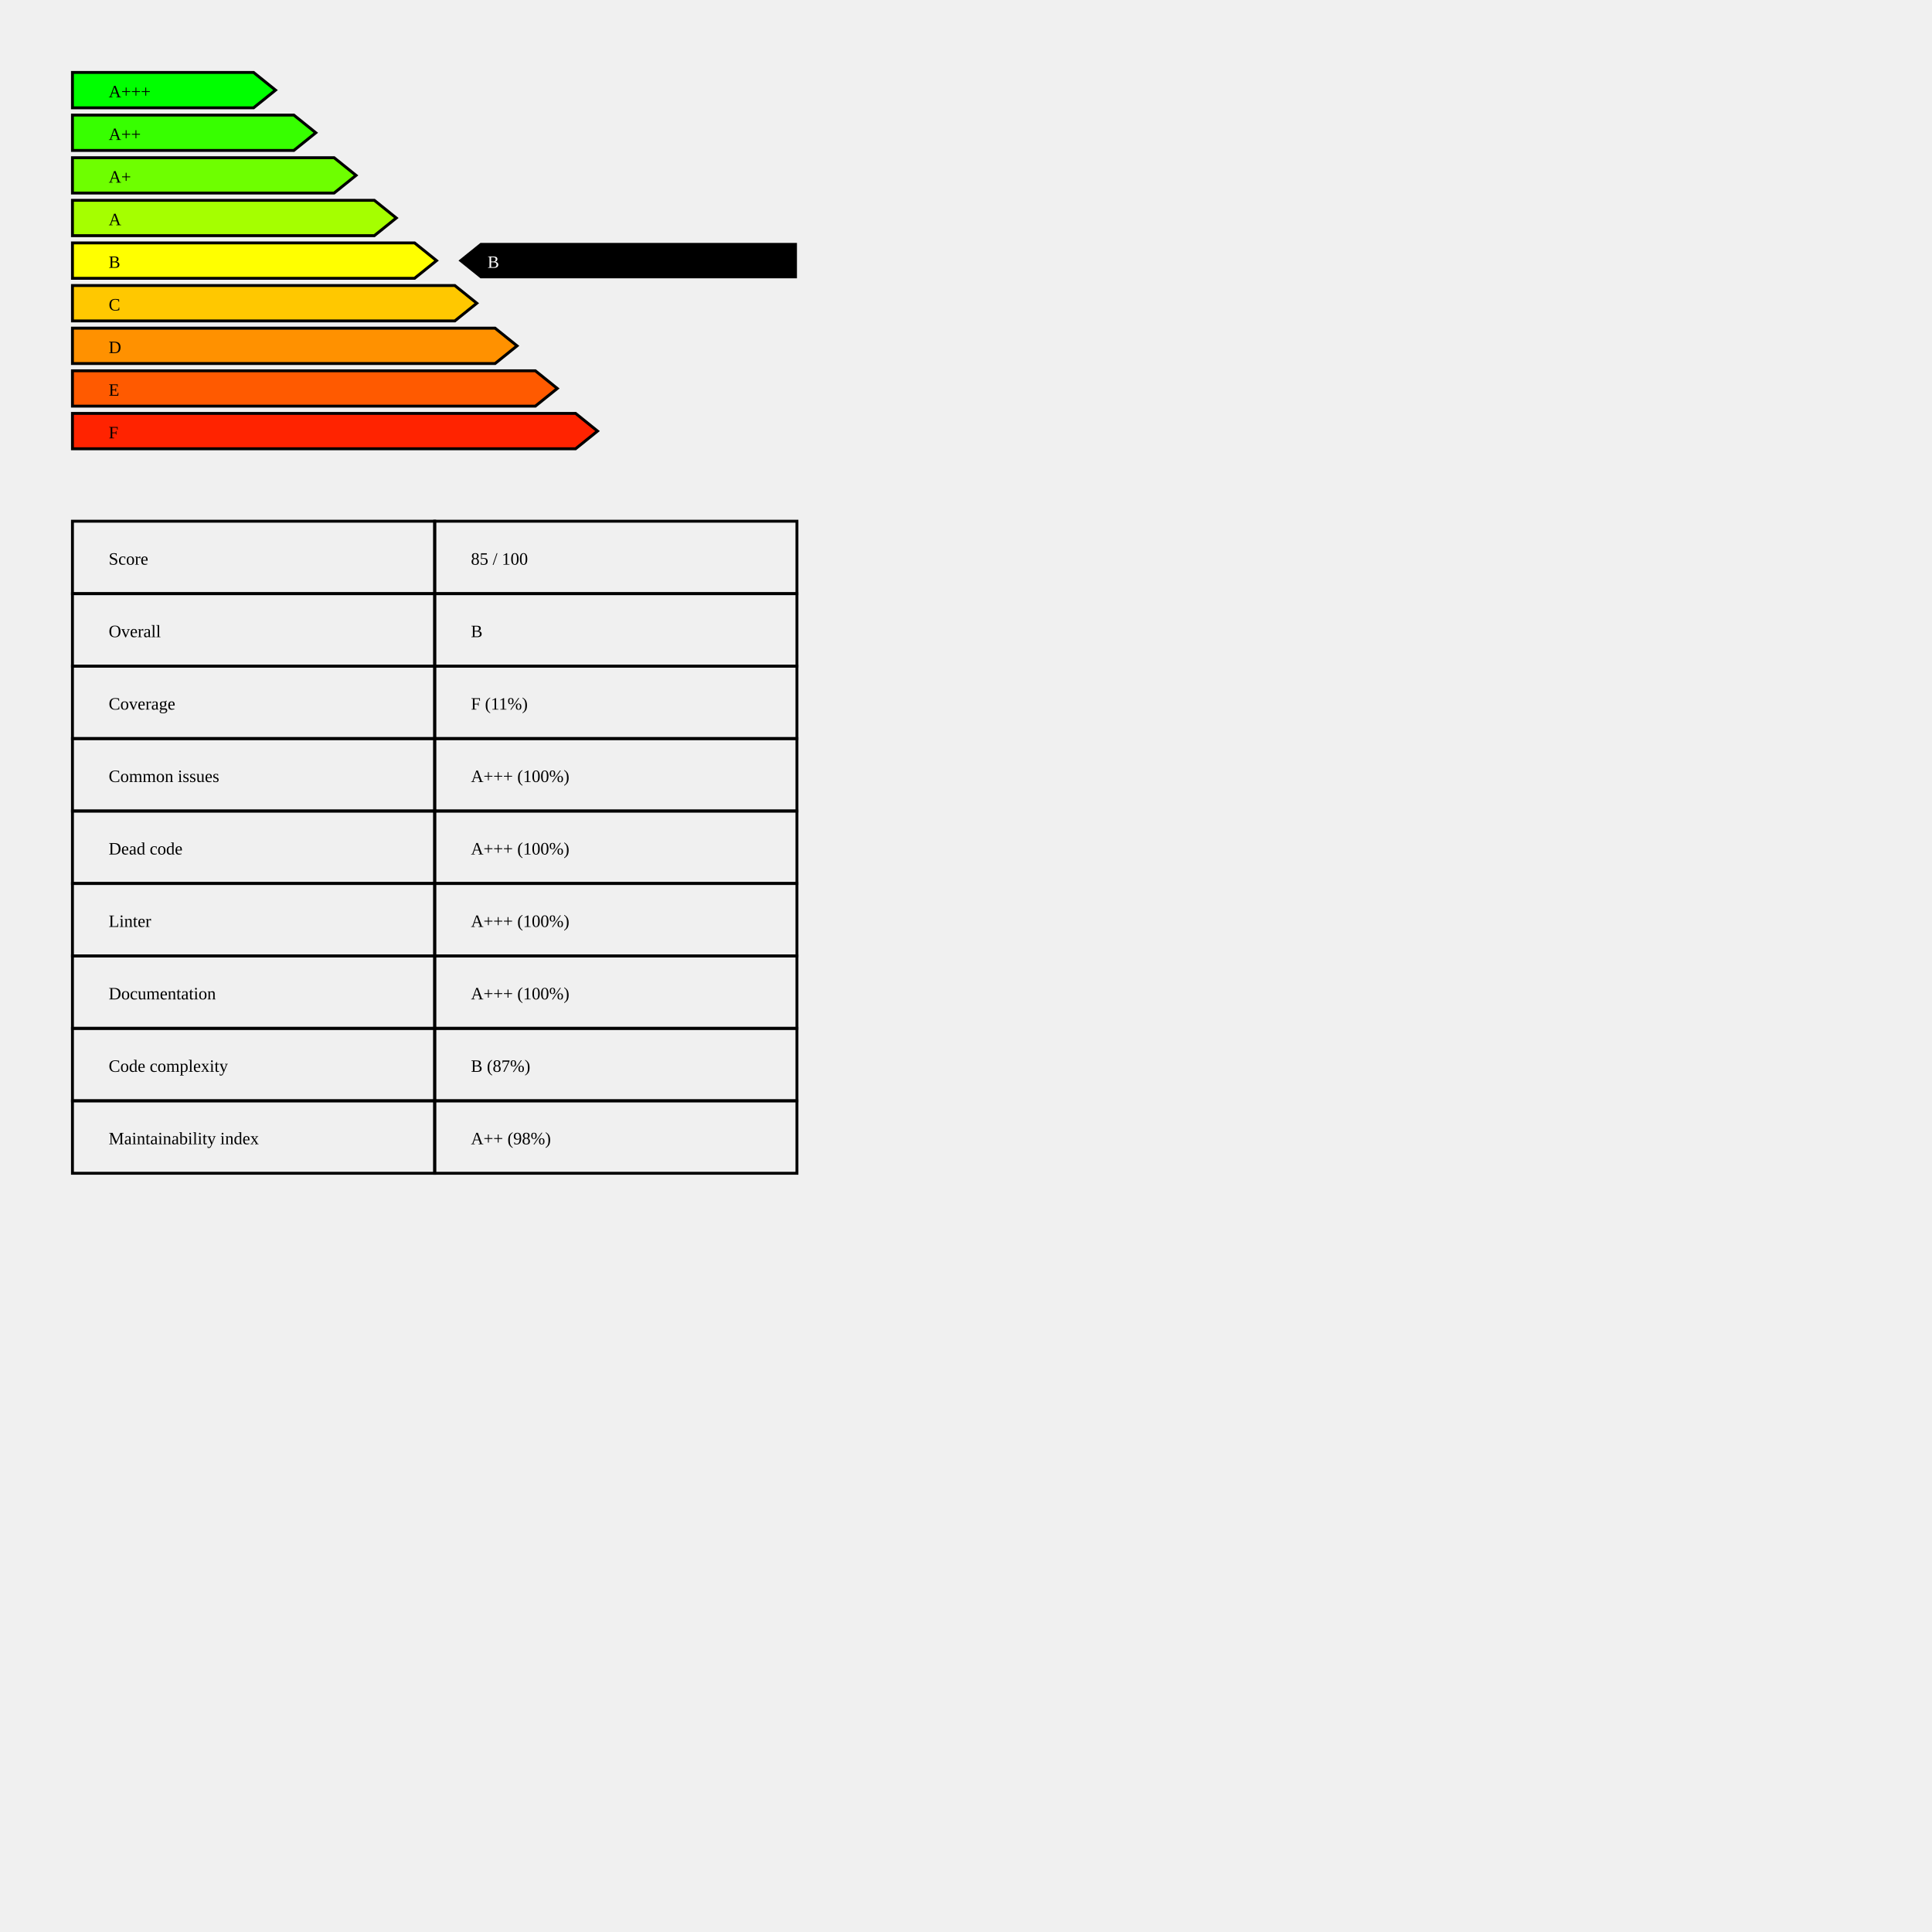
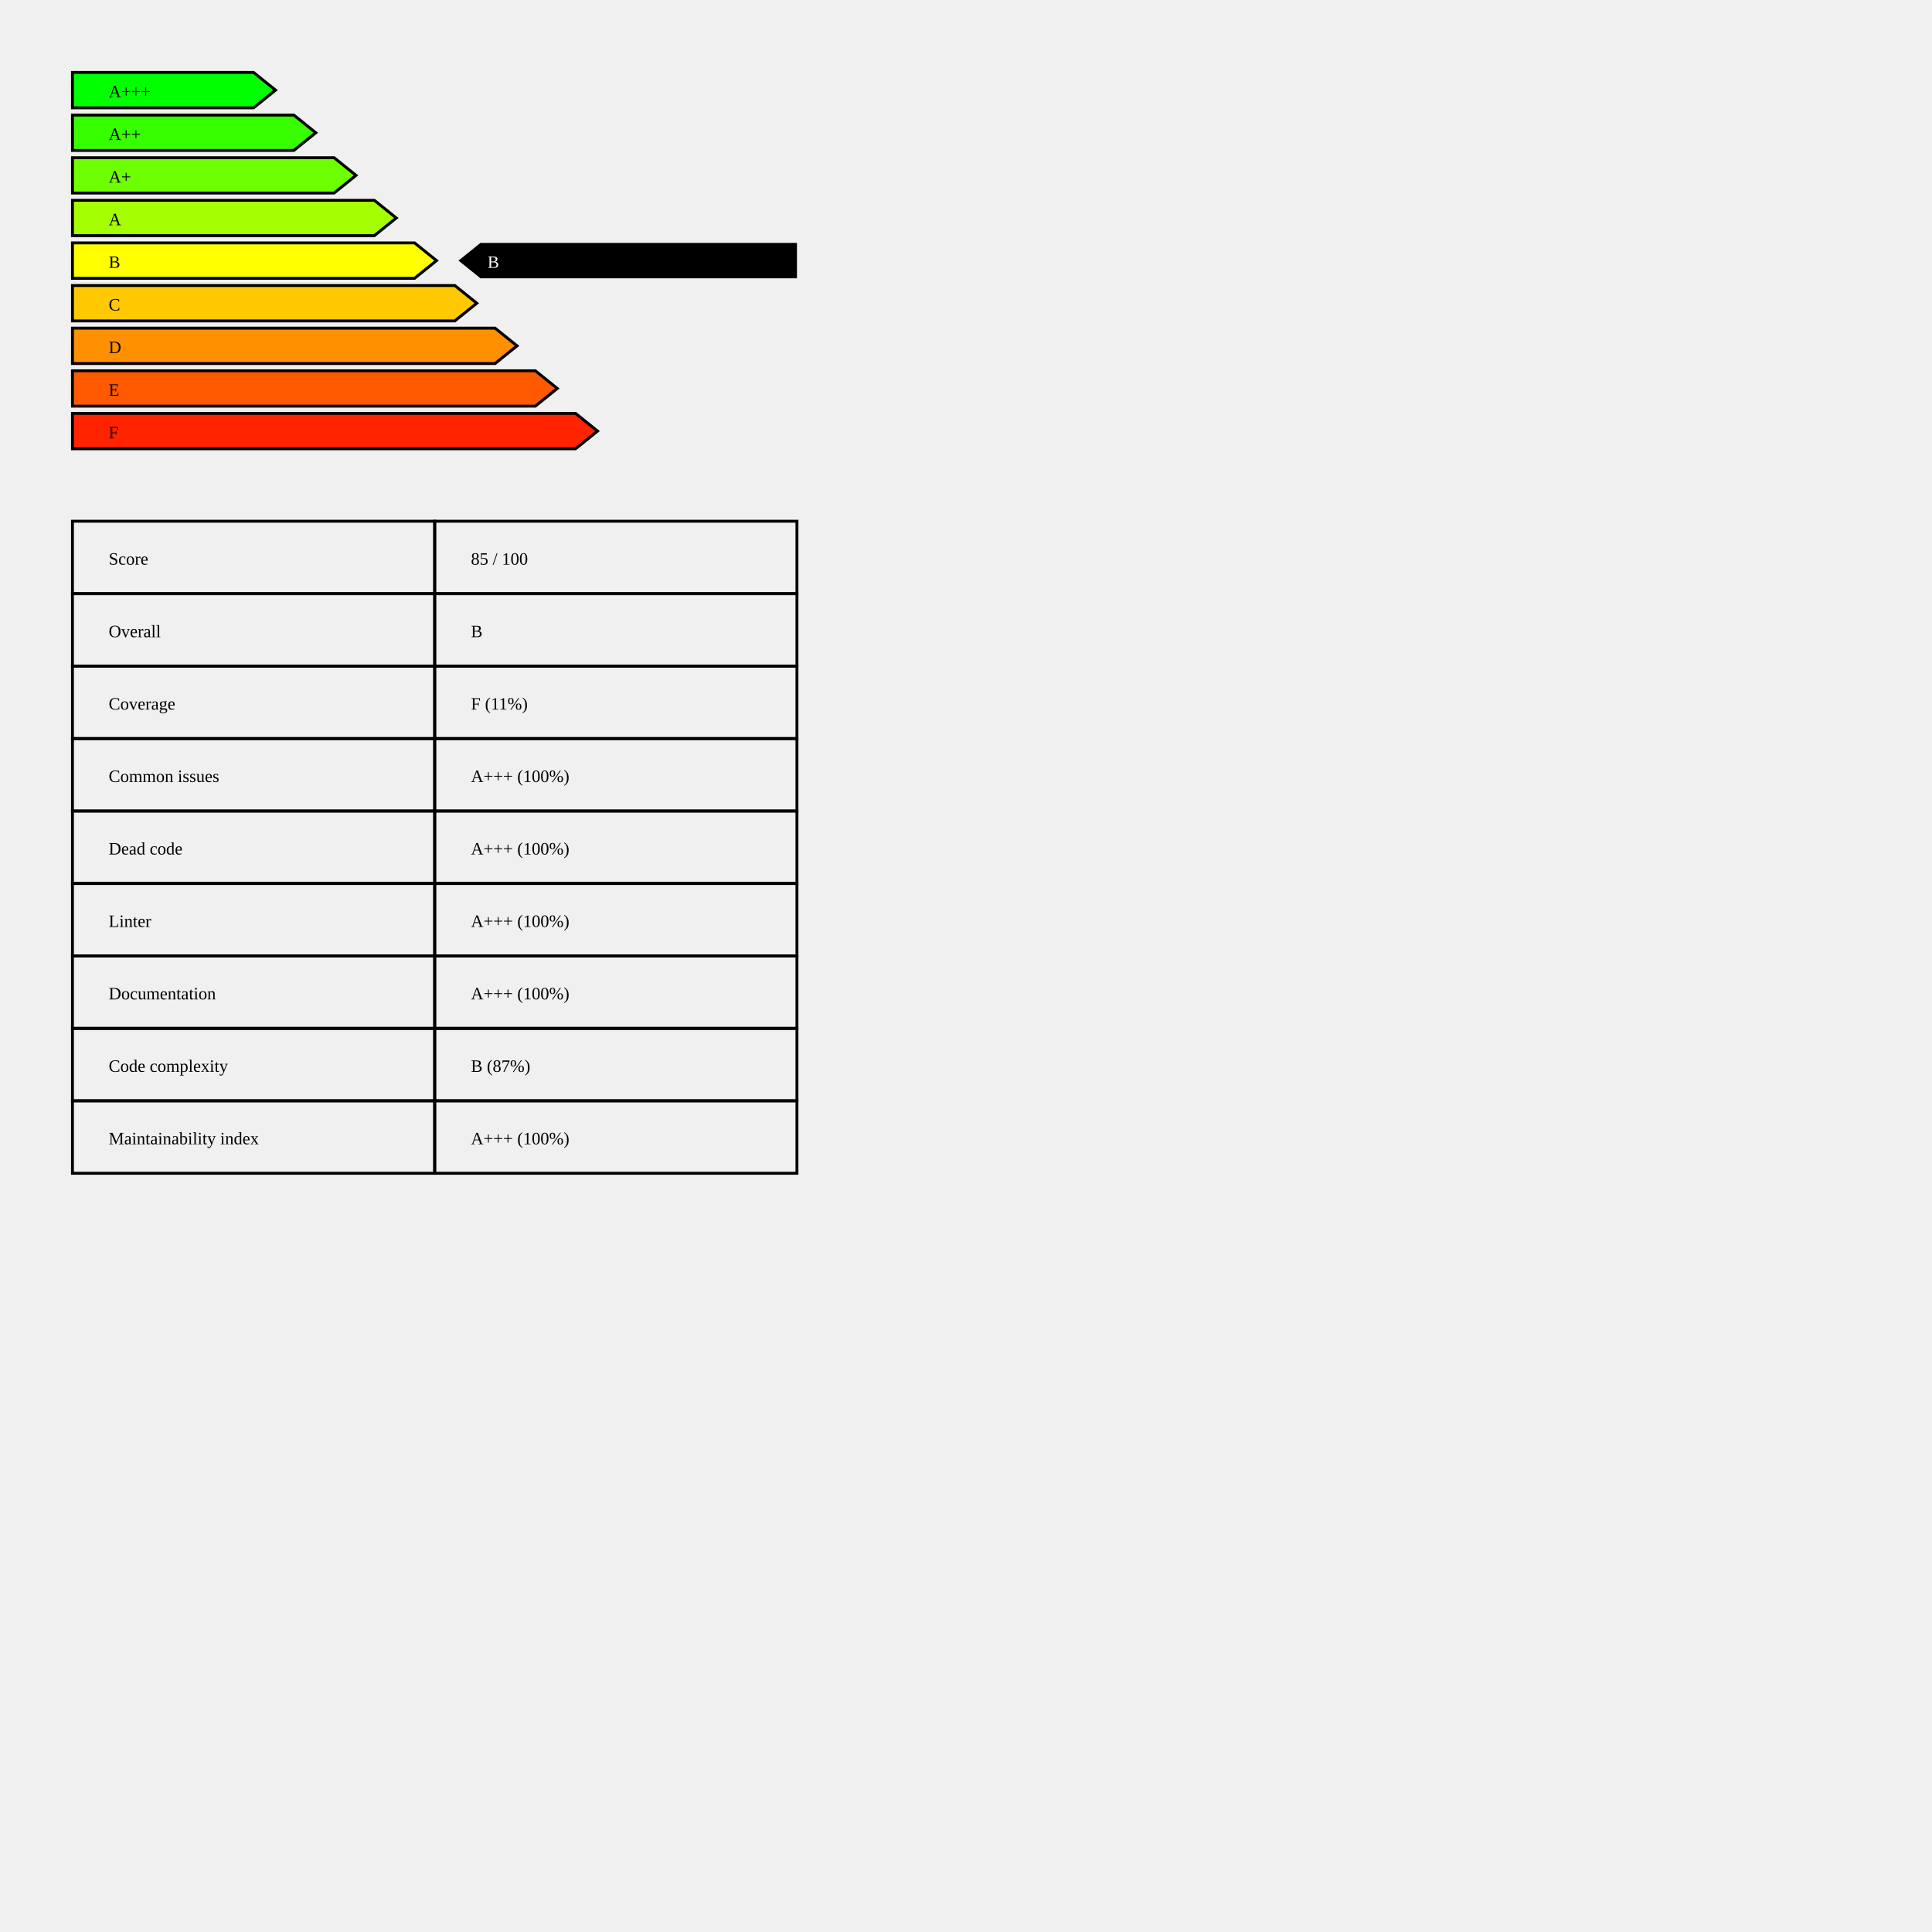
<svg xmlns="http://www.w3.org/2000/svg" baseProfile="full" height="1000pt" version="1.1" width="1000pt">
  <defs />
  <polygon points="50,50.0 175.0,50.0 190.152,62.206 175.0,74.412 50,74.412 50,50.0" style="fill:rgb(0 255 0);stroke:black;stroke-width:2;" />
  <text x="75.0" y="67.206">A+++</text>
  <polygon points="50,79.412 202.778,79.412 217.929,91.618 202.778,103.824 50,103.824 50,79.412" style="fill:rgb(55 255 0);stroke:black;stroke-width:2;" />
  <text x="75.0" y="96.618">A++</text>
  <polygon points="50,108.824 230.556,108.824 245.707,121.029 230.556,133.235 50,133.235 50,108.824" style="fill:rgb(110 255 0);stroke:black;stroke-width:2;" />
  <text x="75.0" y="126.029">A+</text>
  <polygon points="50,138.235 258.333,138.235 273.485,150.441 258.333,162.647 50,162.647 50,138.235" style="fill:rgb(165 255 0);stroke:black;stroke-width:2;" />
  <text x="75.0" y="155.441">A</text>
  <polygon points="50,167.647 286.111,167.647 301.263,179.853 286.111,192.059 50,192.059 50,167.647" style="fill:rgb(255 255 0);stroke:black;stroke-width:2;" />
  <text x="75.0" y="184.853">B</text>
  <polygon points="50,197.059 313.889,197.059 329.04,209.265 313.889,221.471 50,221.471 50,197.059" style="fill:rgb(255 200 0);stroke:black;stroke-width:2;" />
  <text x="75.0" y="214.265">C</text>
  <polygon points="50,226.471 341.667,226.471 356.818,238.676 341.667,250.882 50,250.882 50,226.471" style="fill:rgb(255 145 0);stroke:black;stroke-width:2;" />
  <text x="75.0" y="243.676">D</text>
  <polygon points="50,255.882 369.444,255.882 384.596,268.088 369.444,280.294 50,280.294 50,255.882" style="fill:rgb(255 90 0);stroke:black;stroke-width:2;" />
  <text x="75.0" y="273.088">E</text>
  <polygon points="50,285.294 397.222,285.294 412.374,297.5 397.222,309.706 50,309.706 50,285.294" style="fill:rgb(255 35 0);stroke:black;stroke-width:2;" />
  <text x="75.0" y="302.5">F</text>
  <polygon points="331.566,167.647 316.414,179.853 331.566,192.059 550,192.059 550,167.647" style="fill:black;" />
  <text fill="white" x="336.465" y="184.853">B</text>
  <text x="75.0" y="389.706">Score</text>
  <text x="325.0" y="389.706">85 / 100</text>
  <polygon points="50,359.706 300,359.706 300,409.706 50,409.706 50,359.706" style="fill:none; stroke:black;stroke-width:2;" />
  <polygon points="300,359.706 550,359.706 550,409.706 300,409.706 300,359.706" style="fill:none; stroke:black;stroke-width:2;" />
  <text x="75.0" y="439.706">Overall</text>
  <text x="325.0" y="439.706">B</text>
  <polygon points="50,409.706 300,409.706 300,459.706 50,459.706 50,409.706" style="fill:none; stroke:black;stroke-width:2;" />
  <polygon points="300,409.706 550,409.706 550,459.706 300,459.706 300,409.706" style="fill:none; stroke:black;stroke-width:2;" />
  <text x="75.0" y="489.706">Coverage</text>
  <text x="325.0" y="489.706">F  (11%)</text>
  <polygon points="50,459.706 300,459.706 300,509.706 50,509.706 50,459.706" style="fill:none; stroke:black;stroke-width:2;" />
  <polygon points="300,459.706 550,459.706 550,509.706 300,509.706 300,459.706" style="fill:none; stroke:black;stroke-width:2;" />
  <text x="75.0" y="539.706">Common issues</text>
  <text x="325.0" y="539.706">A+++  (100%)</text>
  <polygon points="50,509.706 300,509.706 300,559.706 50,559.706 50,509.706" style="fill:none; stroke:black;stroke-width:2;" />
  <polygon points="300,509.706 550,509.706 550,559.706 300,559.706 300,509.706" style="fill:none; stroke:black;stroke-width:2;" />
  <text x="75.0" y="589.706">Dead code</text>
  <text x="325.0" y="589.706">A+++  (100%)</text>
  <polygon points="50,559.706 300,559.706 300,609.706 50,609.706 50,559.706" style="fill:none; stroke:black;stroke-width:2;" />
  <polygon points="300,559.706 550,559.706 550,609.706 300,609.706 300,559.706" style="fill:none; stroke:black;stroke-width:2;" />
  <text x="75.0" y="639.706">Linter</text>
  <text x="325.0" y="639.706">A+++  (100%)</text>
  <polygon points="50,609.706 300,609.706 300,659.706 50,659.706 50,609.706" style="fill:none; stroke:black;stroke-width:2;" />
  <polygon points="300,609.706 550,609.706 550,659.706 300,659.706 300,609.706" style="fill:none; stroke:black;stroke-width:2;" />
  <text x="75.0" y="689.706">Documentation</text>
  <text x="325.0" y="689.706">A+++  (100%)</text>
  <polygon points="50,659.706 300,659.706 300,709.706 50,709.706 50,659.706" style="fill:none; stroke:black;stroke-width:2;" />
  <polygon points="300,659.706 550,659.706 550,709.706 300,709.706 300,659.706" style="fill:none; stroke:black;stroke-width:2;" />
  <text x="75.0" y="739.706">Code complexity</text>
  <text x="325.0" y="739.706">B  (87%)</text>
  <polygon points="50,709.706 300,709.706 300,759.706 50,759.706 50,709.706" style="fill:none; stroke:black;stroke-width:2;" />
  <polygon points="300,709.706 550,709.706 550,759.706 300,759.706 300,709.706" style="fill:none; stroke:black;stroke-width:2;" />
  <text x="75.0" y="789.706">Maintainability index</text>
-   <text x="325.0" y="789.706">A++  (98%)</text>
+   <text x="325.0" y="789.706">A+++  (100%)</text>
  <polygon points="50,759.706 300,759.706 300,809.706 50,809.706 50,759.706" style="fill:none; stroke:black;stroke-width:2;" />
  <polygon points="300,759.706 550,759.706 550,809.706 300,809.706 300,759.706" style="fill:none; stroke:black;stroke-width:2;" />
</svg>
